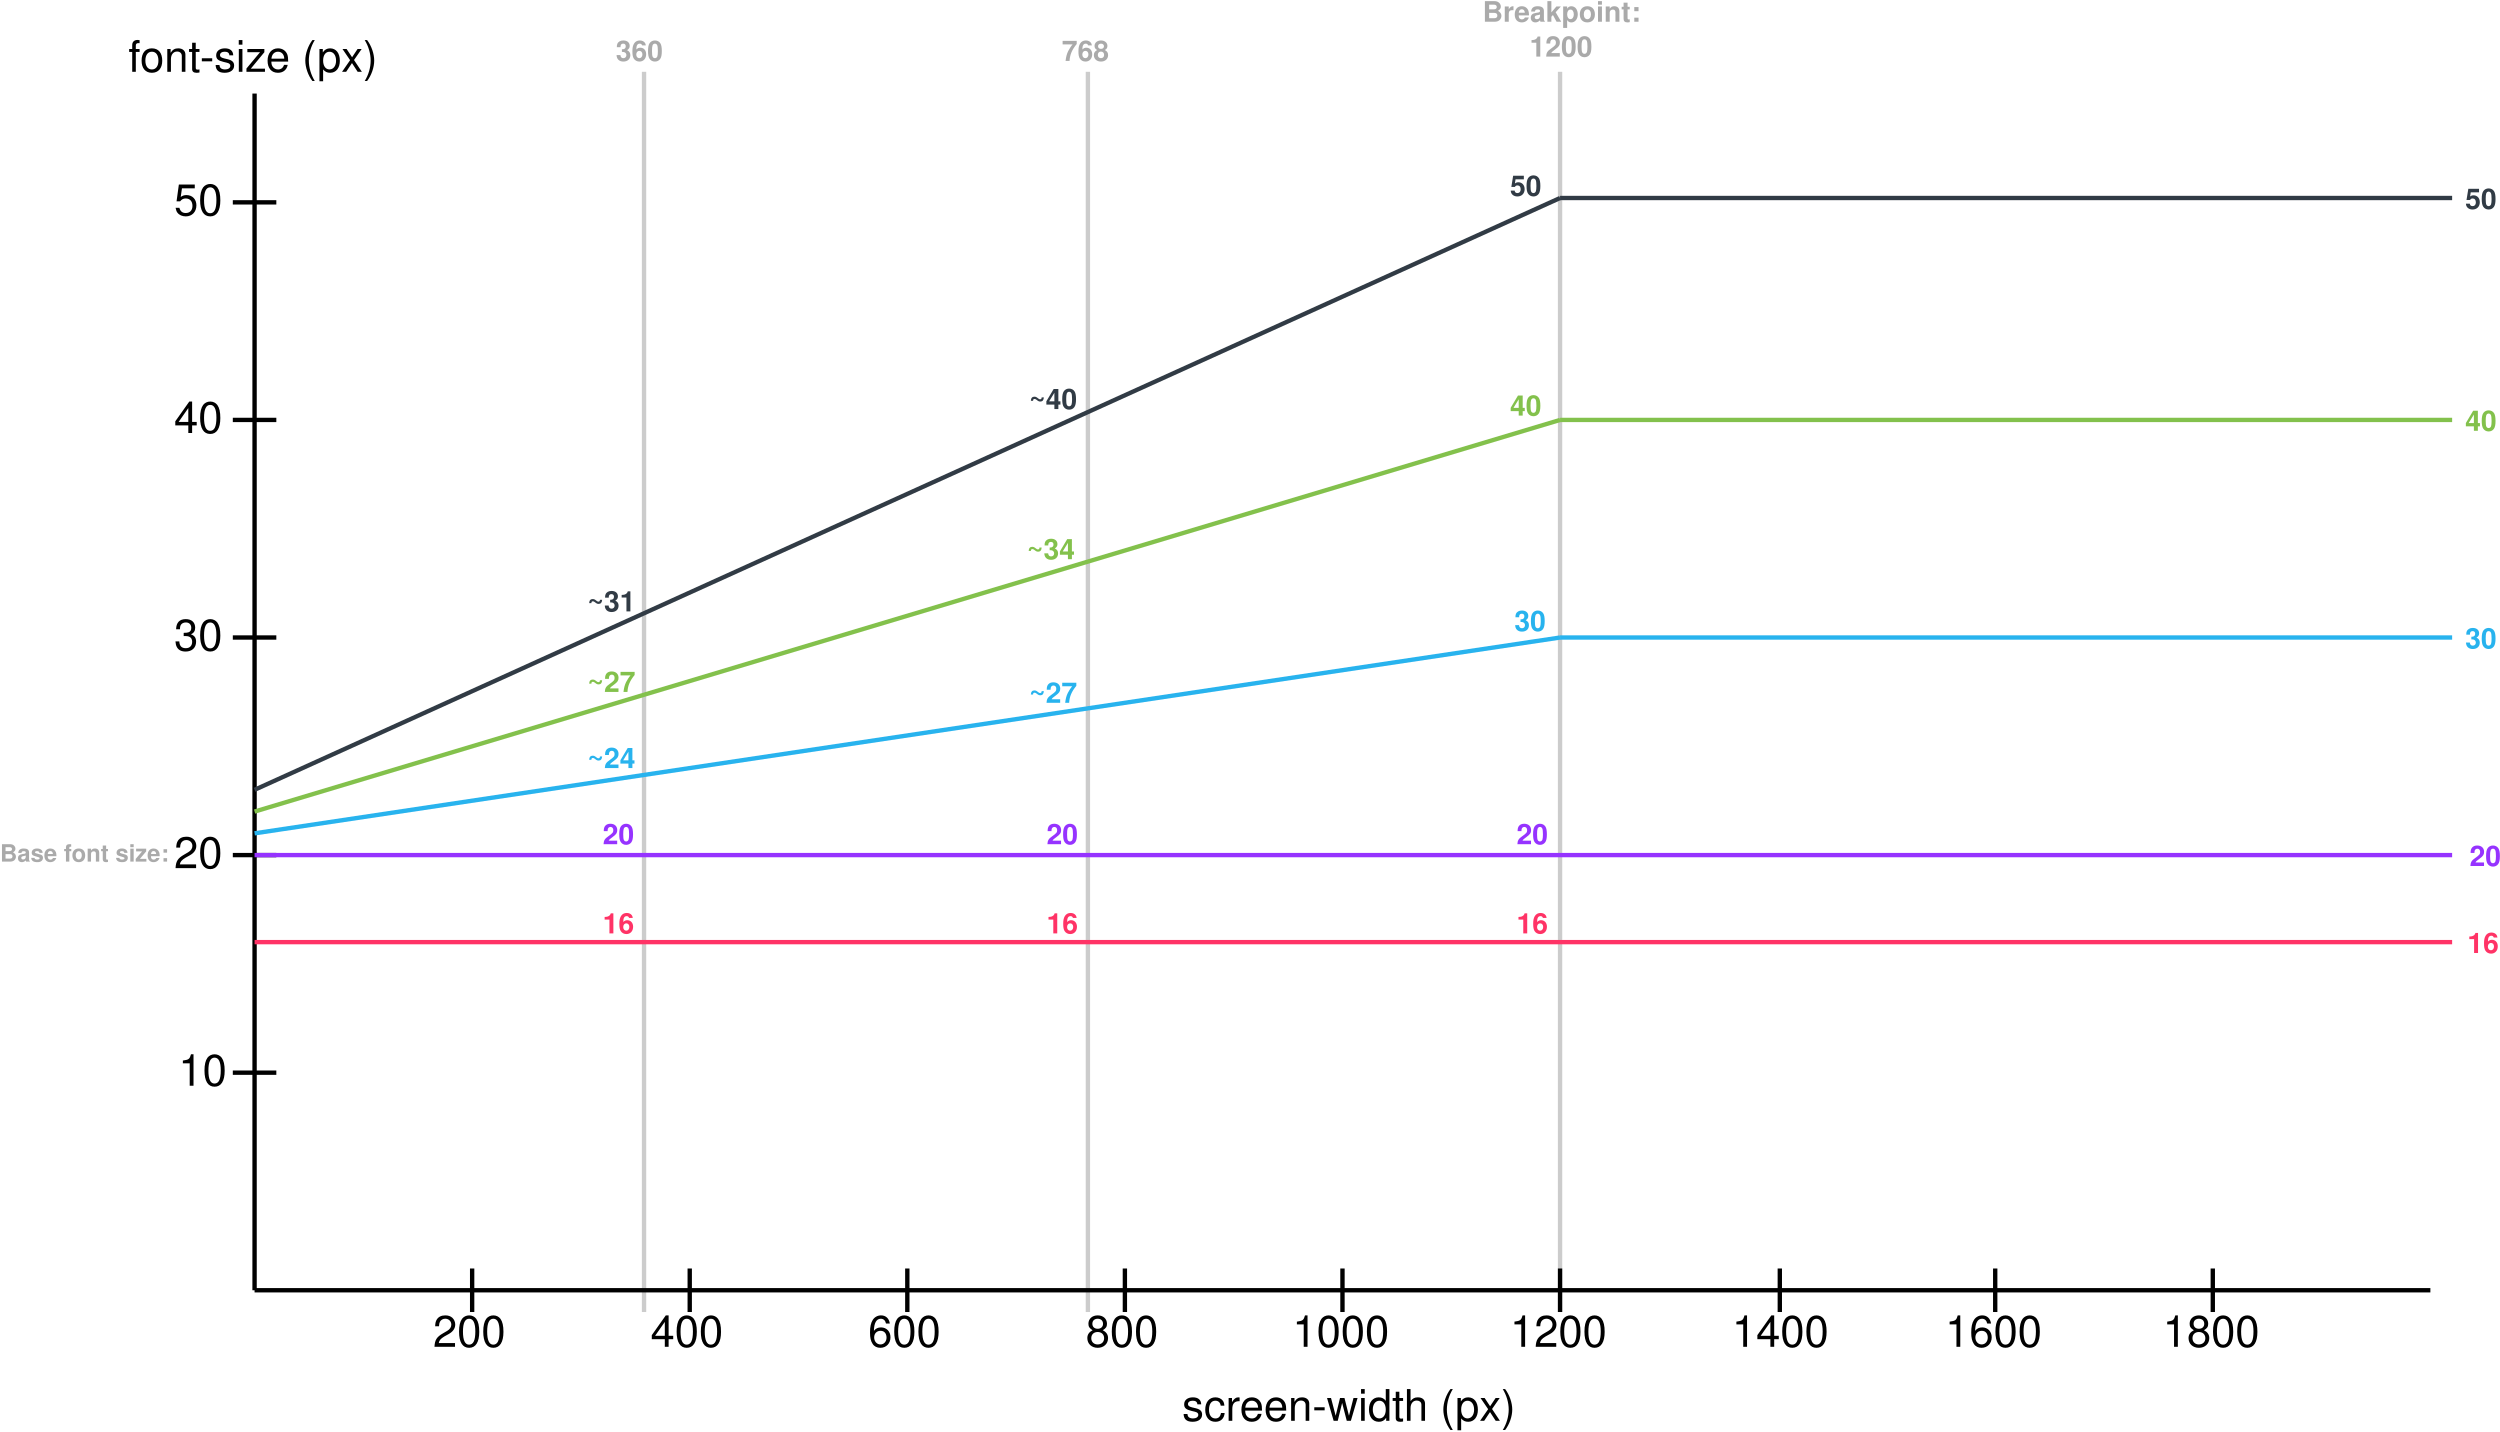
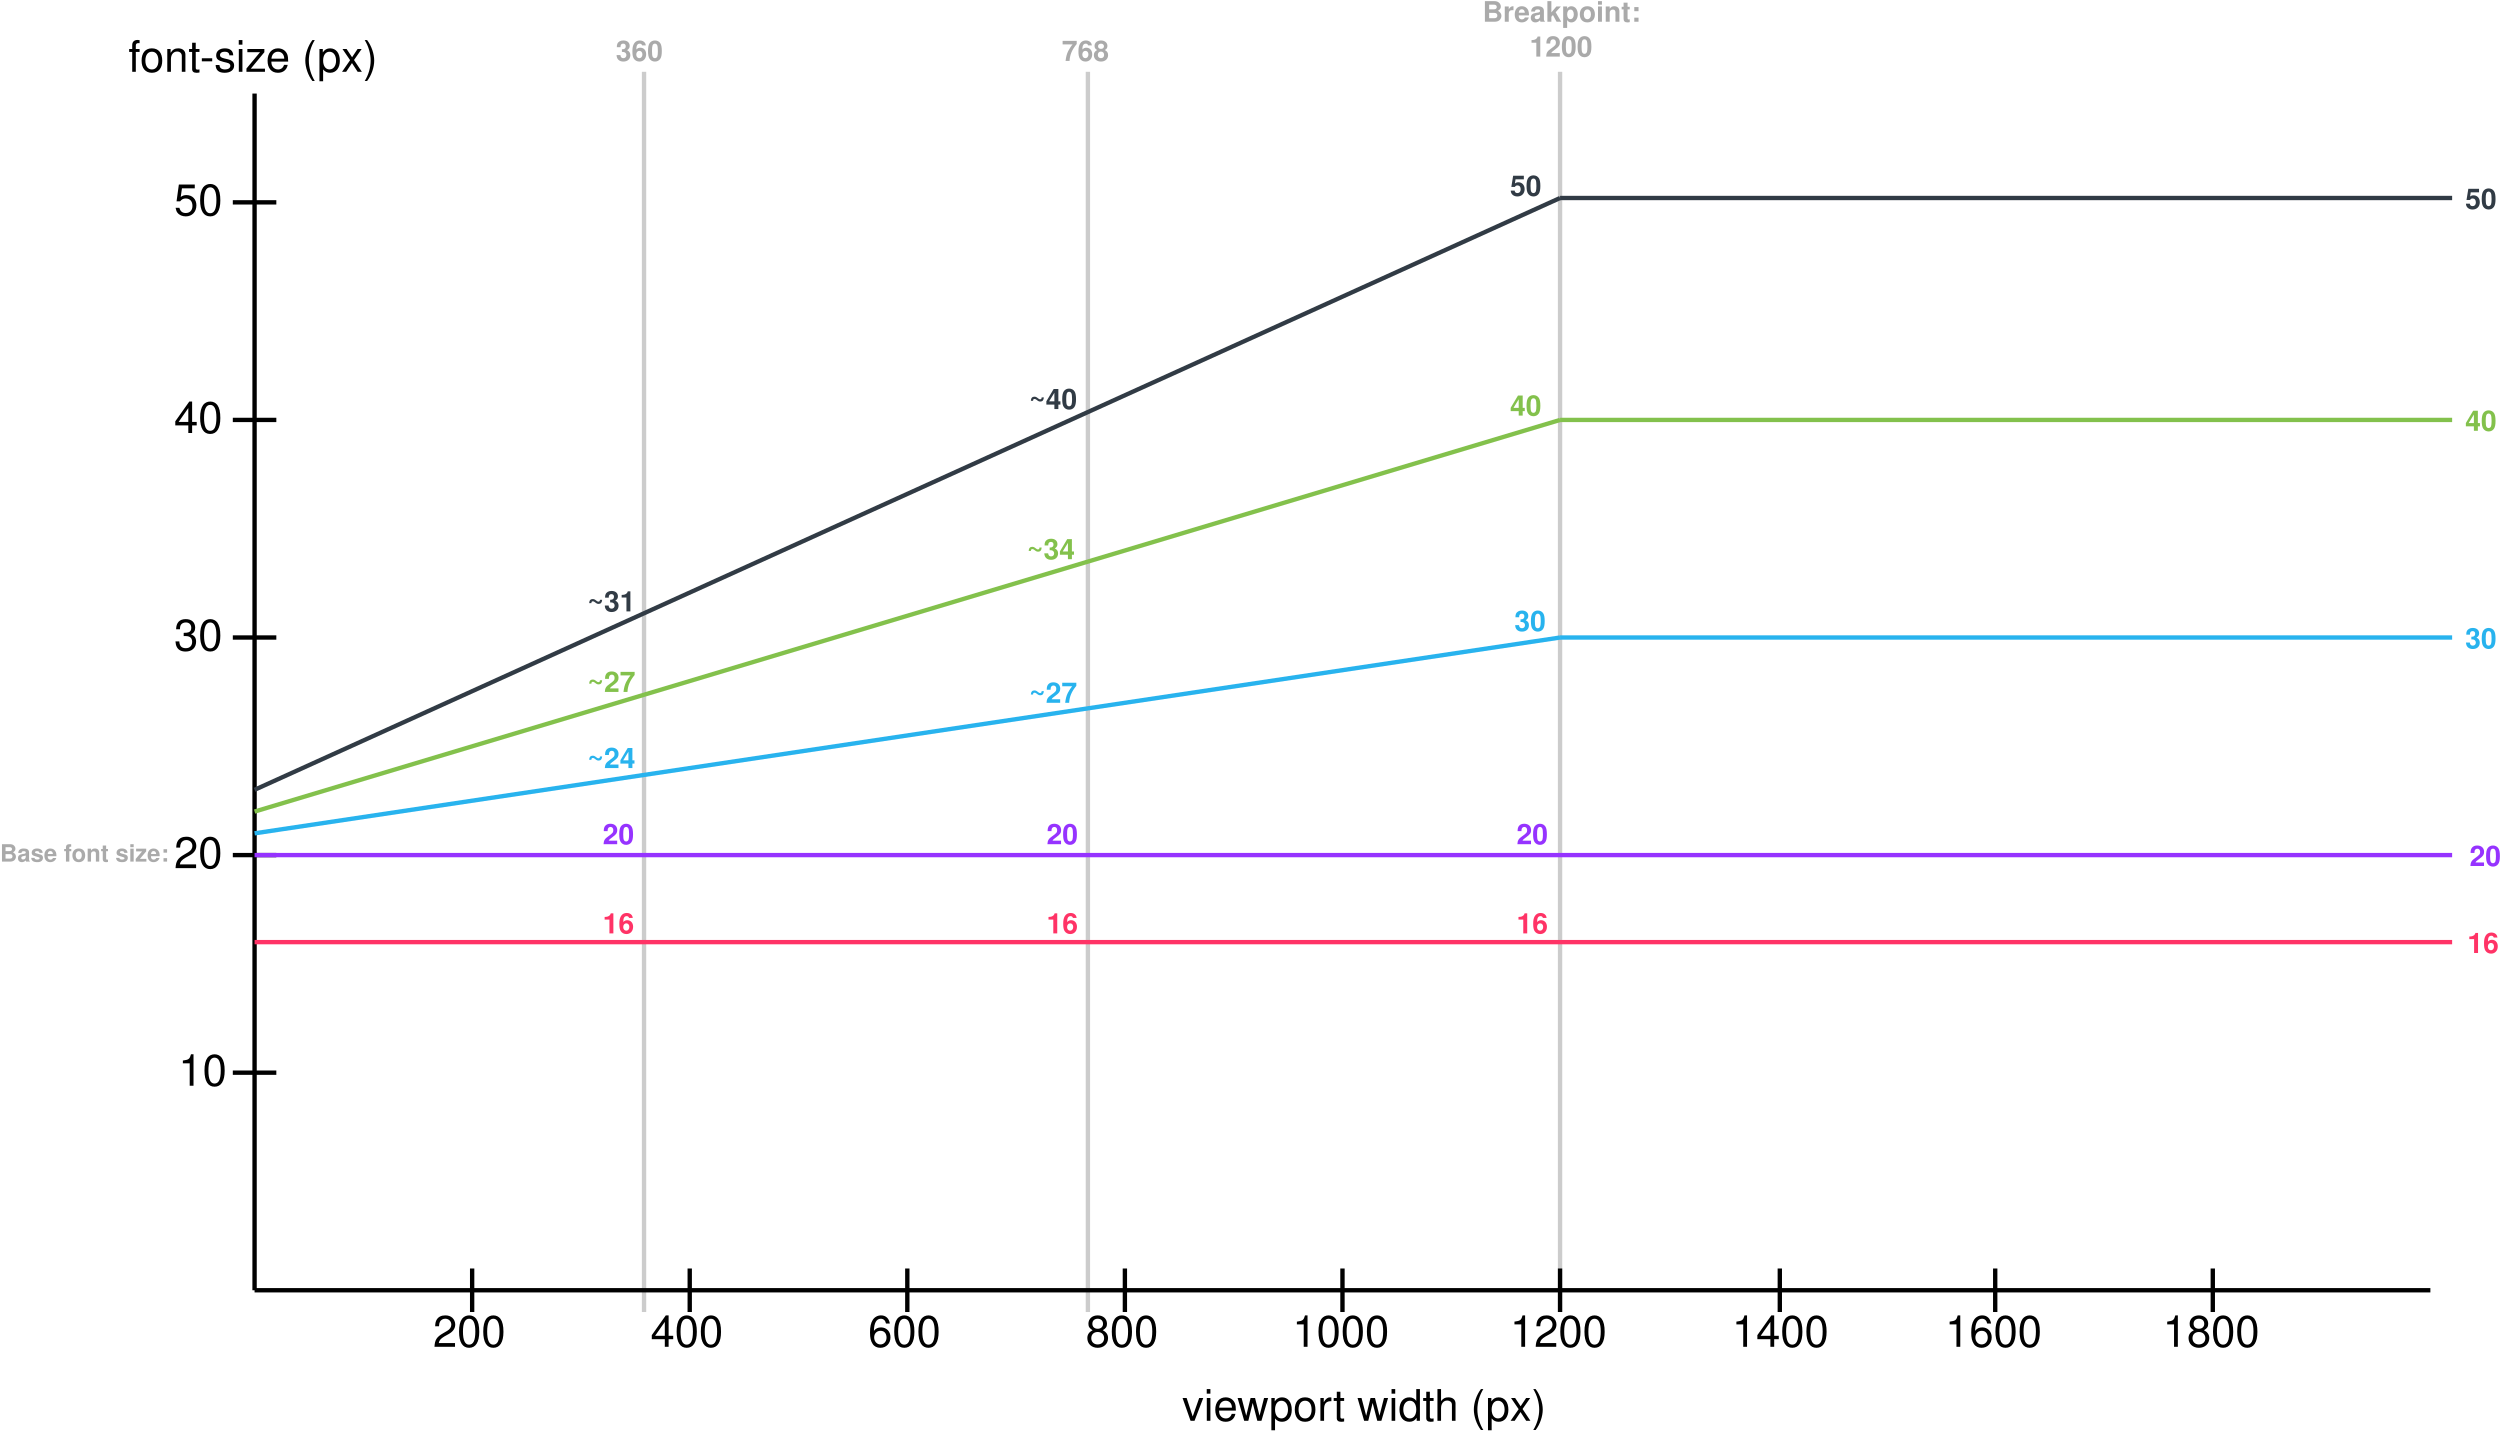
<svg xmlns="http://www.w3.org/2000/svg" viewBox="0 0 1149 658">
  <g fill="none" fill-rule="evenodd">
    <path d="M717 33v570" stroke="#CCC" stroke-width="2" fill="#000" fill-rule="nonzero" />
    <text fill="#AAA" font-family="Helvetica-Bold, Helvetica" font-size="13" font-weight="bold" transform="translate(0 -3)">
      <tspan x="681.4" y="13">Breakpoint:</tspan>
      <tspan x="703" y="29">1200</tspan>
    </text>
    <path d="M296 33v570" stroke="#CCC" stroke-width="2" fill="#000" fill-rule="nonzero" />
    <text fill="#AAA" font-family="Helvetica-Bold, Helvetica" font-size="13" font-weight="bold" transform="translate(0 -3)">
      <tspan x="283" y="31">360</tspan>
    </text>
    <path d="M500 33v570" stroke="#CCC" stroke-width="2" fill="#000" fill-rule="nonzero" />
    <text fill="#AAA" font-family="Helvetica-Bold, Helvetica" font-size="13" font-weight="bold" transform="translate(0 -3)">
      <tspan x="488" y="31">768</tspan>
    </text>
    <path d="M117 43v550" stroke="#000" stroke-width="2" fill="#000" fill-rule="nonzero" />
    <path d="M117 593h1000" stroke="#000" stroke-width="2" fill="#000" fill-rule="nonzero" />
    <text fill="#000" font-family="Helvetica" font-size="20" transform="translate(0 -3)">
      <tspan x="59" y="36">font-size (px)</tspan>
    </text>
    <text fill="#000" font-family="Helvetica" font-size="20" transform="translate(0 -3)">
-       <tspan x="543.3" y="656">screen-width (px)</tspan>
+       <tspan x="543.3" y="656">viewport width (px)</tspan>
    </text>
    <path d="M107 493h20" stroke="#000" stroke-width="2" fill="#000" fill-rule="nonzero" />
    <text fill="#000" font-family="Helvetica" font-size="20" transform="translate(0 -3)">
      <tspan x="82" y="502">10</tspan>
    </text>
    <path d="M107 393h20" stroke="#000" stroke-width="2" fill="#000" fill-rule="nonzero" />
    <text font-family="Helvetica" font-size="20" fill="#000" transform="translate(0 -3)">
      <tspan x="80" y="402">20</tspan>
    </text>
    <path d="M107 293h20" stroke="#000" stroke-width="2" fill="#000" fill-rule="nonzero" />
    <text fill="#000" font-family="Helvetica" font-size="20" transform="translate(0 -3)">
      <tspan x="80" y="302">30</tspan>
    </text>
    <path d="M107 193h20" stroke="#000" stroke-width="2" fill="#000" fill-rule="nonzero" />
    <text fill="#000" font-family="Helvetica" font-size="20" transform="translate(0 -3)">
      <tspan x="80" y="202">40</tspan>
    </text>
    <path d="M107 93h20" stroke="#000" stroke-width="2" fill="#000" fill-rule="nonzero" />
    <text fill="#000" font-family="Helvetica" font-size="20" transform="translate(0 -3)">
      <tspan x="80" y="102">50</tspan>
    </text>
    <path d="M217 583v20" stroke="#000" stroke-width="2" fill="#000" fill-rule="nonzero" />
    <text fill="#000" font-family="Helvetica" font-size="20" transform="translate(0 -3)">
      <tspan x="199" y="622">200</tspan>
    </text>
    <path d="M317 583v20" stroke="#000" stroke-width="2" fill="#000" fill-rule="nonzero" />
    <text fill="#000" font-family="Helvetica" font-size="20" transform="translate(0 -3)">
      <tspan x="299" y="622">400</tspan>
    </text>
    <path d="M417 583v20" stroke="#000" stroke-width="2" fill="#000" fill-rule="nonzero" />
    <text fill="#000" font-family="Helvetica" font-size="20" transform="translate(0 -3)">
      <tspan x="399" y="622">600</tspan>
    </text>
    <path d="M517 583v20" stroke="#000" stroke-width="2" fill="#000" fill-rule="nonzero" />
    <text fill="#000" font-family="Helvetica" font-size="20" transform="translate(0 -3)">
      <tspan x="499" y="622">800</tspan>
    </text>
    <path d="M617 583v20" stroke="#000" stroke-width="2" fill="#000" fill-rule="nonzero" />
    <text fill="#000" font-family="Helvetica" font-size="20" transform="translate(0 -3)">
      <tspan x="594" y="622">1000</tspan>
    </text>
    <path d="M717 583v20" stroke="#000" stroke-width="2" fill="#000" fill-rule="nonzero" />
    <text fill="#000" font-family="Helvetica" font-size="20" transform="translate(0 -3)">
      <tspan x="694" y="622">1200</tspan>
    </text>
    <path d="M818 583v20" stroke="#000" stroke-width="2" fill="#000" fill-rule="nonzero" />
    <text fill="#000" font-family="Helvetica" font-size="20" transform="translate(0 -3)">
      <tspan x="796" y="622">1400</tspan>
    </text>
    <path d="M917 583v20" stroke="#000" stroke-width="2" fill="#000" fill-rule="nonzero" />
    <text fill="#000" font-family="Helvetica" font-size="20" transform="translate(0 -3)">
      <tspan x="894" y="622">1600</tspan>
    </text>
    <path d="M1017 583v20" stroke="#000" stroke-width="2" fill="#000" fill-rule="nonzero" />
    <text fill="#000" font-family="Helvetica" font-size="20" transform="translate(0 -3)">
      <tspan x="994" y="622">1800</tspan>
    </text>
    <path d="M117 393h1010" stroke="#9633FF" stroke-width="2" fill="#000" fill-rule="nonzero" />
    <text fill="#9633FF" font-family="Helvetica-Bold, Helvetica" font-size="13" font-weight="bold" transform="translate(0 -3)">
      <tspan x="1135" y="401">20</tspan>
    </text>
    <text fill="#9633FF" font-family="Helvetica-Bold, Helvetica" font-size="13" font-weight="bold" transform="translate(0 -3)">
      <tspan x="277" y="391">20</tspan>
    </text>
    <text fill="#9633FF" font-family="Helvetica-Bold, Helvetica" font-size="13" font-weight="bold" transform="translate(0 -3)">
      <tspan x="481" y="391">20</tspan>
    </text>
    <text fill="#9633FF" font-family="Helvetica-Bold, Helvetica" font-size="13" font-weight="bold" transform="translate(0 -3)">
      <tspan x="697" y="391">20</tspan>
    </text>
    <path d="M117 433h1010" stroke="#F36" stroke-width="2" fill="#000" fill-rule="nonzero" />
    <text fill="#F36" font-family="Helvetica-Bold, Helvetica" font-size="13" font-weight="bold" transform="translate(0 -3)">
      <tspan x="1134" y="441">16</tspan>
    </text>
    <text fill="#AAA" font-family="Helvetica-Bold, Helvetica" font-size="11" font-weight="bold" transform="translate(0 -3)">
      <tspan x="0" y="399">Base font size:</tspan>
    </text>
    <text fill="#F36" font-family="Helvetica-Bold, Helvetica" font-size="13" font-weight="bold" transform="translate(0 -3)">
      <tspan x="277" y="432">16</tspan>
    </text>
    <text fill="#F36" font-family="Helvetica-Bold, Helvetica" font-size="13" font-weight="bold" transform="translate(0 -3)">
      <tspan x="481" y="432">16</tspan>
    </text>
    <text fill="#F36" font-family="Helvetica-Bold, Helvetica" font-size="13" font-weight="bold" transform="translate(0 -3)">
      <tspan x="697" y="432">16</tspan>
    </text>
    <text fill="#83C14C" font-family="Helvetica-Bold, Helvetica" font-size="13" font-weight="bold" transform="translate(0 -3)">
      <tspan x="270" y="321">~27</tspan>
    </text>
    <text fill="#83C14C" font-family="Helvetica-Bold, Helvetica" font-size="13" font-weight="bold" transform="translate(0 -3)">
      <tspan x="472" y="260">~34</tspan>
    </text>
    <text fill="#83C14C" font-family="Helvetica-Bold, Helvetica" font-size="13" font-weight="bold" transform="translate(0 -3)">
      <tspan x="694" y="194">40</tspan>
    </text>
    <text fill="#28B3EE" font-family="Helvetica-Bold, Helvetica" font-size="13" font-weight="bold" transform="translate(0 -3)">
      <tspan x="270" y="356">~24</tspan>
    </text>
    <text fill="#28B3EE" font-family="Helvetica-Bold, Helvetica" font-size="13" font-weight="bold" transform="translate(0 -3)">
      <tspan x="473" y="326">~27</tspan>
    </text>
    <text fill="#28B3EE" font-family="Helvetica-Bold, Helvetica" font-size="13" font-weight="bold" transform="translate(0 -3)">
      <tspan x="696" y="293">30</tspan>
    </text>
    <text fill="#313B45" font-family="Helvetica-Bold, Helvetica" font-size="13" font-weight="bold" transform="translate(0 -3)">
      <tspan x="270" y="284">~31</tspan>
    </text>
    <text fill="#313B45" font-family="Helvetica-Bold, Helvetica" font-size="13" font-weight="bold" transform="translate(0 -3)">
      <tspan x="473" y="191">~40</tspan>
    </text>
    <text fill="#313B45" font-family="Helvetica-Bold, Helvetica" font-size="13" font-weight="bold" transform="translate(0 -3)">
      <tspan x="694" y="93">50</tspan>
    </text>
    <path d="M717 293h410" stroke="#28B3EE" stroke-width="2" fill="#000" fill-rule="nonzero" />
    <path d="M117 383l600-90" stroke="#28B3EE" stroke-width="2" fill="#000" fill-rule="nonzero" />
    <text fill="#28B3EE" font-family="Helvetica-Bold, Helvetica" font-size="13" font-weight="bold" transform="translate(0 -3)">
      <tspan x="1133" y="301">30</tspan>
    </text>
    <path d="M717 193h410" stroke="#83C14C" stroke-width="2" fill="#000" fill-rule="nonzero" />
    <path d="M117 373l600-180" stroke="#83C14C" stroke-width="2" fill="#000" fill-rule="nonzero" />
    <text fill="#83C14C" font-family="Helvetica-Bold, Helvetica" font-size="13" font-weight="bold" transform="translate(0 -3)">
      <tspan x="1133" y="201">40</tspan>
    </text>
    <path d="M717 91h410" stroke="#313B45" stroke-width="2" fill="#000" fill-rule="nonzero" />
    <path d="M117 363L717 91" stroke="#313B45" stroke-width="2" fill="#000" fill-rule="nonzero" />
    <text fill="#313B45" font-family="Helvetica-Bold, Helvetica" font-size="13" font-weight="bold" transform="translate(0 -3)">
      <tspan x="1133" y="99">50</tspan>
    </text>
  </g>
</svg>
